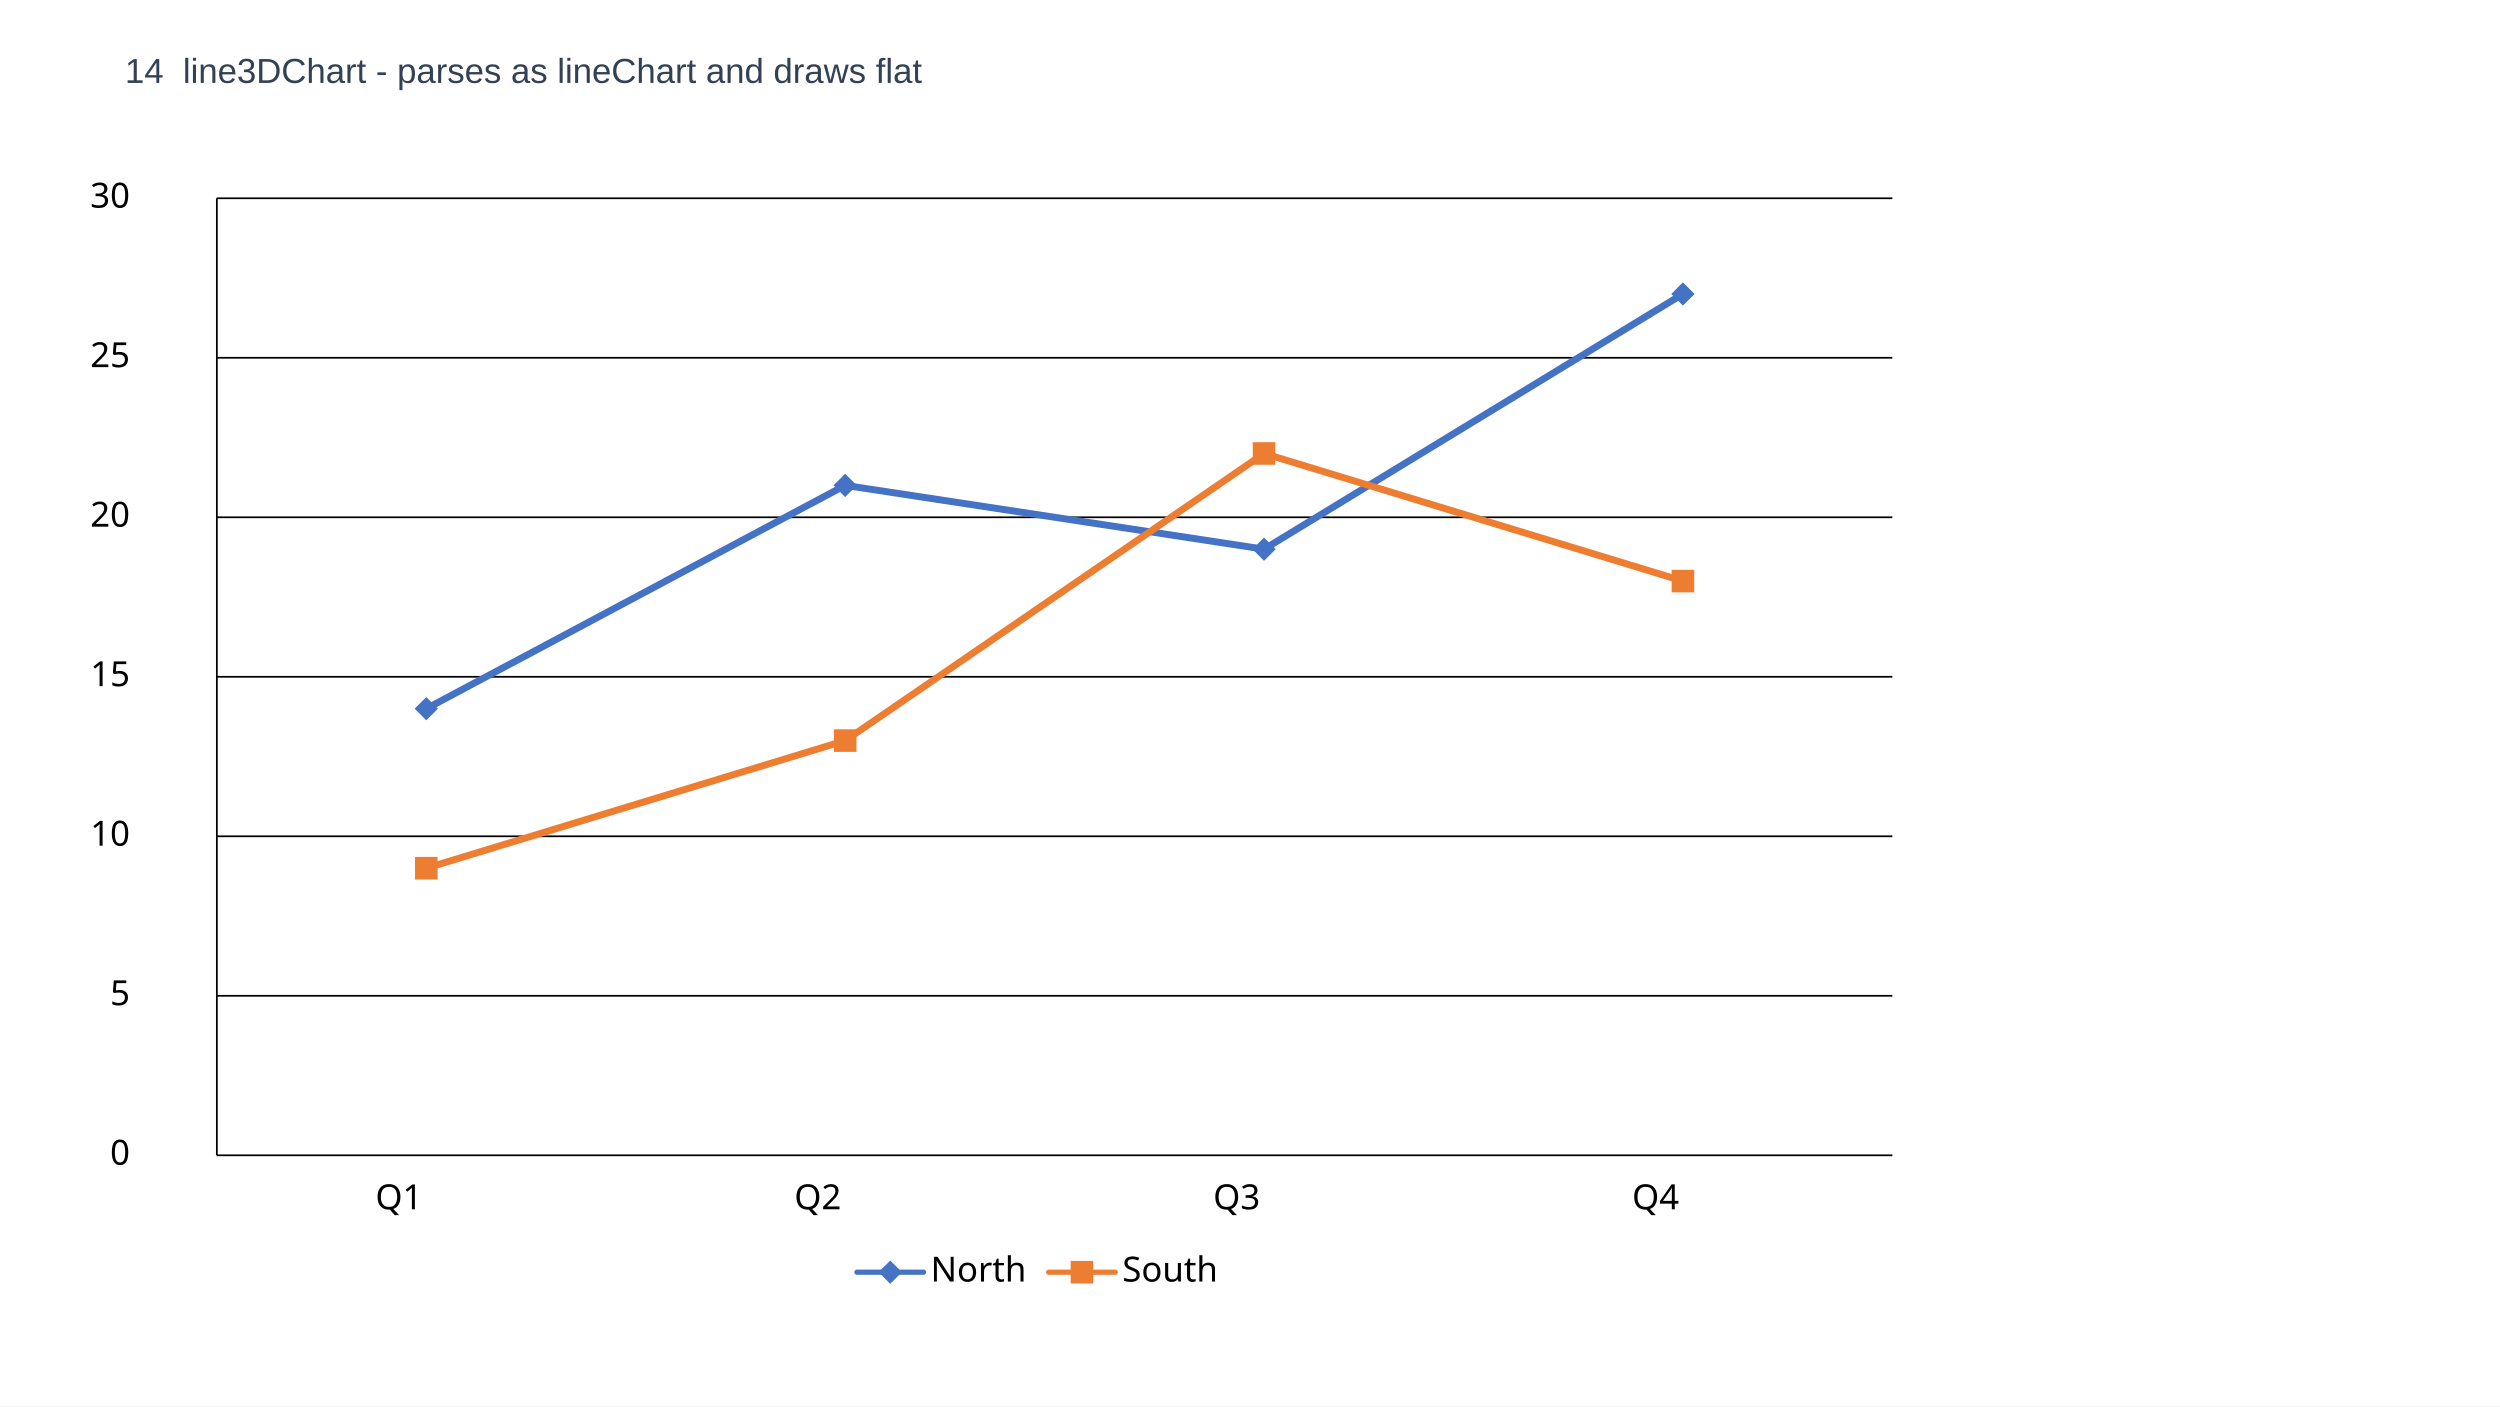
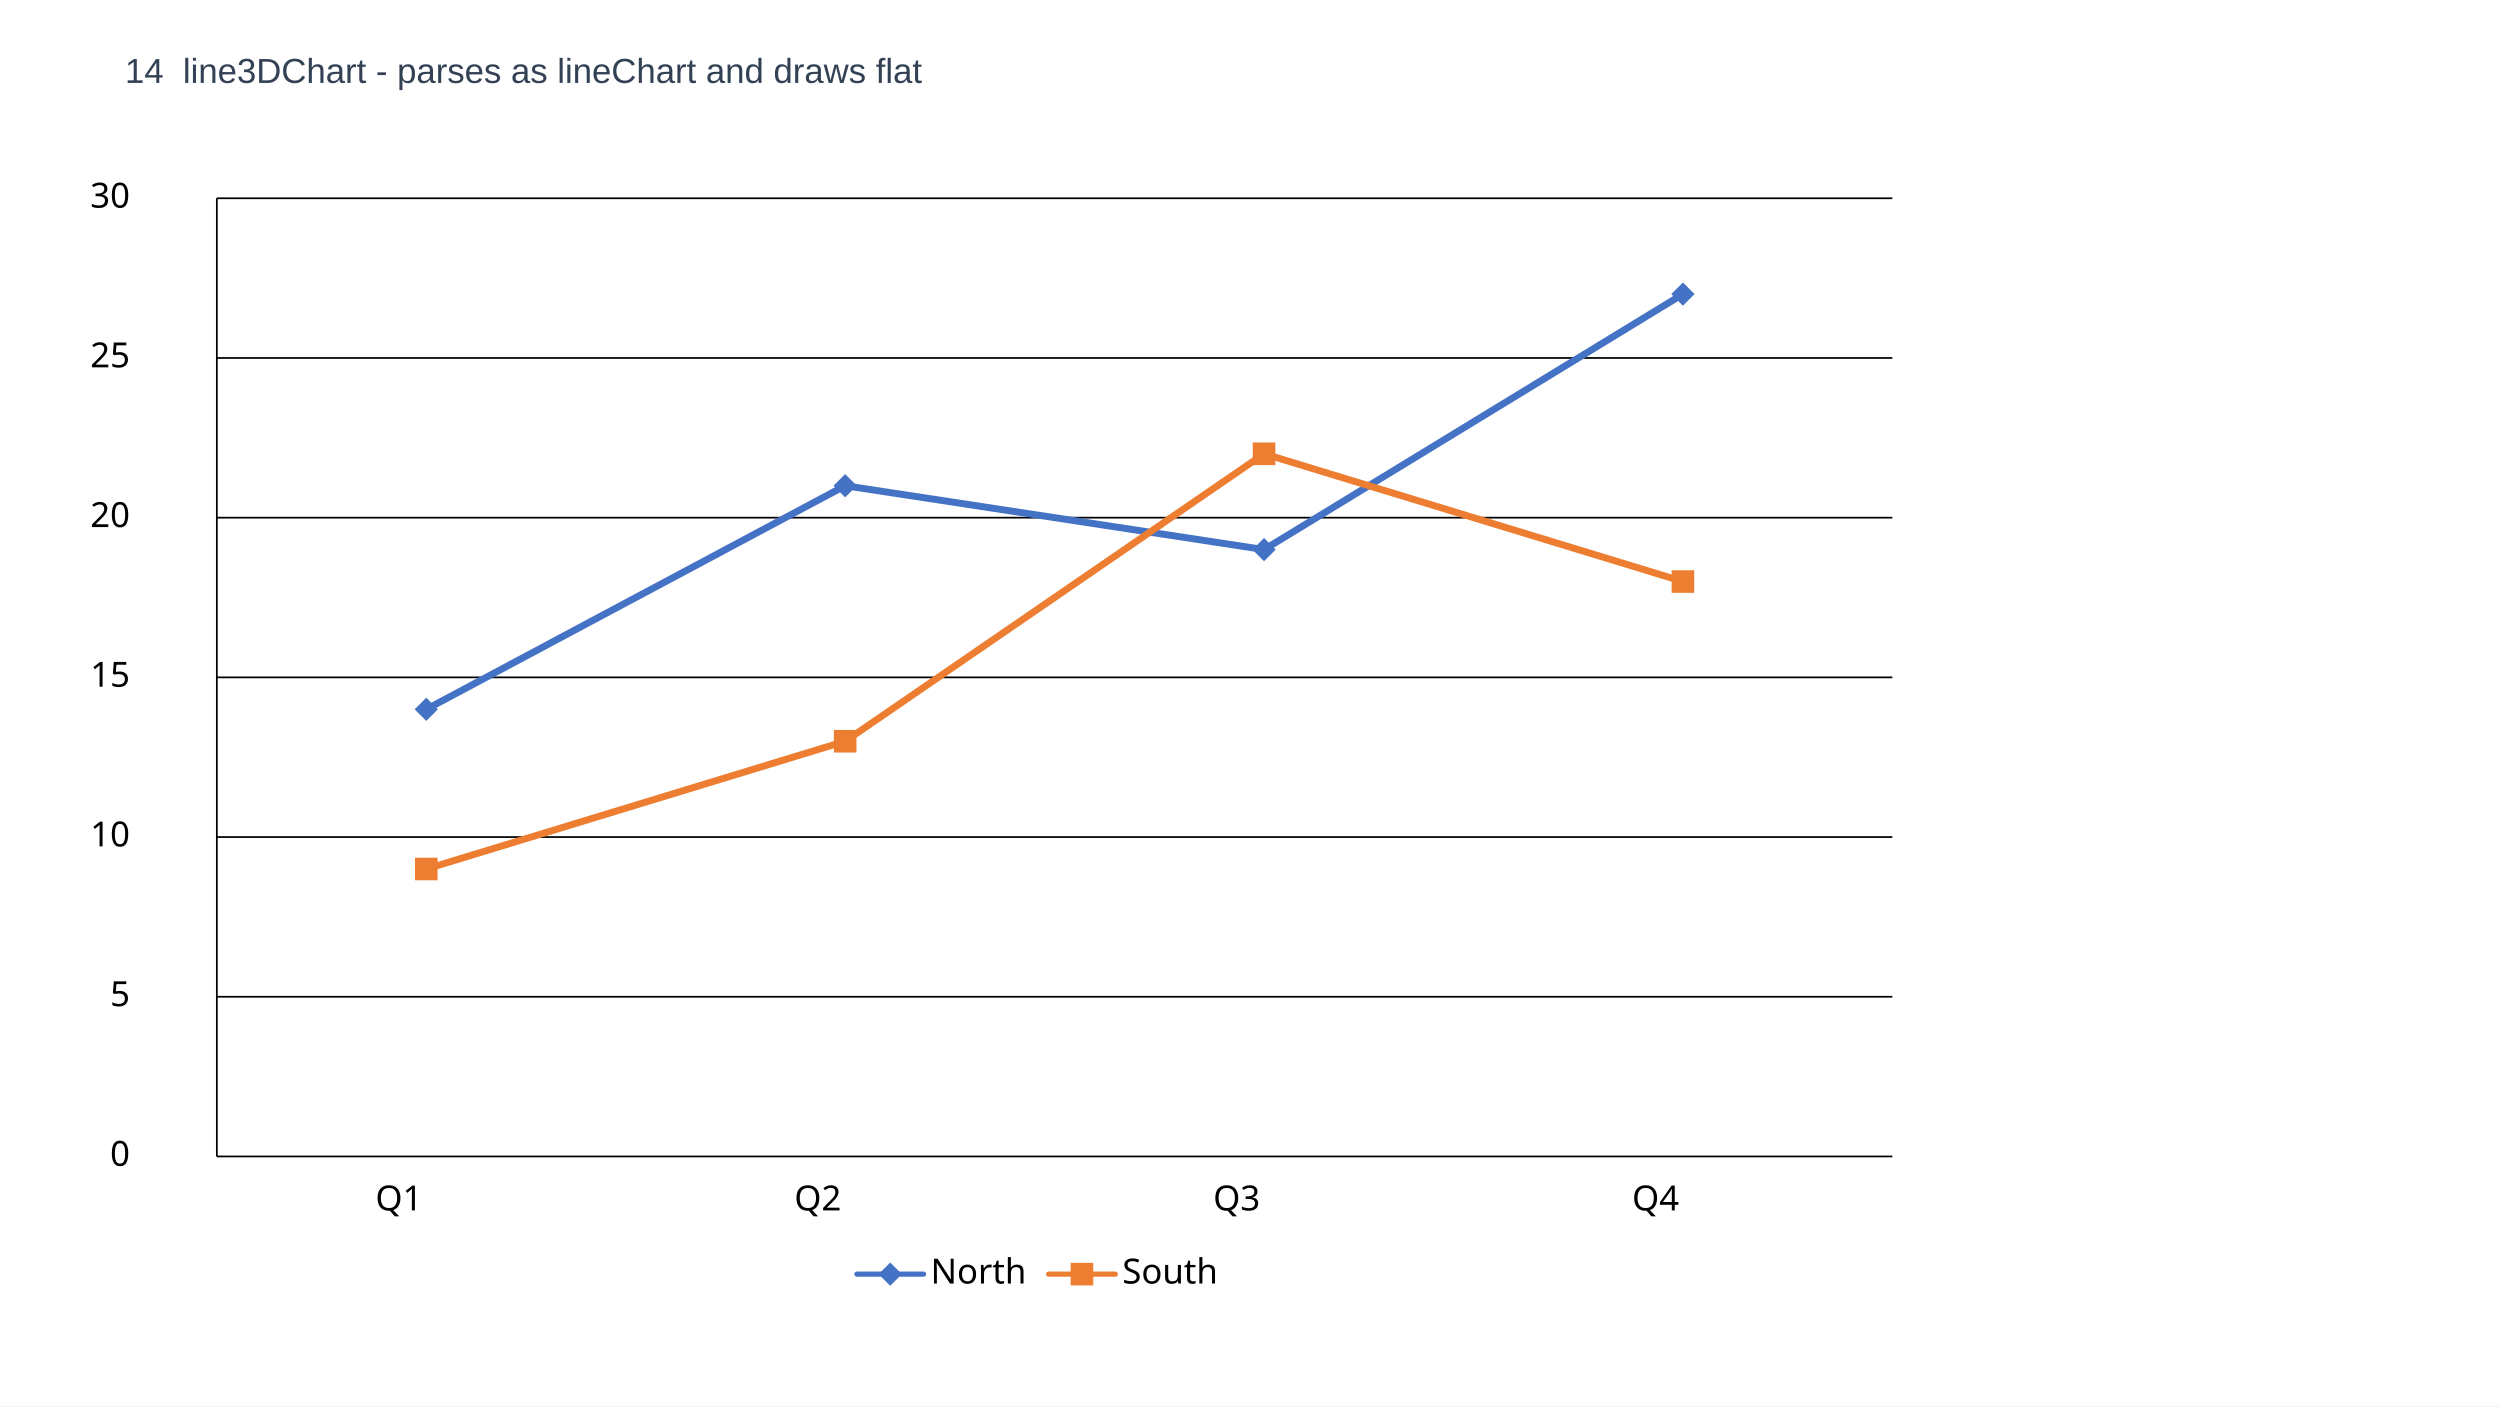
<svg xmlns="http://www.w3.org/2000/svg" viewBox="0 0 960 540" width="960" height="540">
  <rect width="960" height="540" fill="#ffffff" />
  <g role="img" aria-label="Caption" data-pptx-id="269.23" data-pptx-path="0" transform="translate(48, 18.667)">
    <rect fill="none" stroke="none" width="864" height="29.333" />
    <text x="0" y="13.174" xml:space="preserve">
      <tspan x="0" dy="0" text-anchor="start" font-size="13.333" font-family="Arial, Arimo, sans-serif" fill="#334155">14  line3DChart - parses as lineChart and draws flat</tspan>
    </text>
  </g>
  <g role="img" aria-label="line3DChart" data-pptx-id="269.113" data-pptx-path="1" transform="translate(48, 61.333) scale(1, 1) translate(0, 0)">
-     <g transform="translate(35.268, 321.055)">
+     <g transform="translate(35.268, 321.421)">
      <line stroke-width="0.667" stroke="#000000" fill="none" x1="0" y1="0" x2="643.399" y2="0" />
    </g>
-     <g transform="translate(35.268, 259.805)">
+     <g transform="translate(35.268, 260.098)">
      <line stroke-width="0.667" stroke="#000000" fill="none" x1="0" y1="0" x2="643.399" y2="0" />
    </g>
-     <g transform="translate(35.268, 198.555)">
+     <g transform="translate(35.268, 198.774)">
      <line stroke-width="0.667" stroke="#000000" fill="none" x1="0" y1="0" x2="643.399" y2="0" />
    </g>
-     <g transform="translate(35.268, 137.305)">
+     <g transform="translate(35.268, 137.451)">
      <line stroke-width="0.667" stroke="#000000" fill="none" x1="0" y1="0" x2="643.399" y2="0" />
    </g>
-     <g transform="translate(35.268, 76.055)">
+     <g transform="translate(35.268, 76.128)">
      <line stroke-width="0.667" stroke="#000000" fill="none" x1="0" y1="0" x2="643.399" y2="0" />
    </g>
    <g transform="translate(35.268, 14.805)">
      <line stroke-width="0.667" stroke="#000000" fill="none" x1="0" y1="0" x2="643.399" y2="0" />
    </g>
-     <g transform="translate(115.693, 51.555)">
-       <path fill="none" stroke-width="2" stroke="#4472c4" stroke-linecap="round" d="M 0 119.438 L 120.637 55.125 L 241.274 73.5 L 361.912 0" transform="scale(1.333333, 1.333333)" />
+     <g transform="translate(115.693, 51.599)">
+       <path fill="none" stroke-width="2" stroke="#4472c4" stroke-linecap="round" d="M 0 119.58 L 120.637 55.191 L 241.274 73.588 L 361.912 0" transform="scale(1.333333, 1.333333)" />
    </g>
-     <g transform="translate(111.693, 206.805)">
+     <g transform="translate(111.693, 207.039)">
      <polygon fill="#4472c4" stroke-width="0.667" stroke="#4472c4" points="4,0 8,4 4,8 0,4" />
    </g>
-     <g transform="translate(272.542, 121.055)">
+     <g transform="translate(272.542, 121.186)">
      <polygon fill="#4472c4" stroke-width="0.667" stroke="#4472c4" points="4,0 8,4 4,8 0,4" />
    </g>
-     <g transform="translate(433.392, 145.555)">
+     <g transform="translate(433.392, 145.716)">
      <polygon fill="#4472c4" stroke-width="0.667" stroke="#4472c4" points="4,0 8,4 4,8 0,4" />
    </g>
-     <g transform="translate(594.242, 47.555)">
+     <g transform="translate(594.242, 47.599)">
      <polygon fill="#4472c4" stroke-width="0.667" stroke="#4472c4" points="4,0 8,4 4,8 0,4" />
    </g>
-     <g transform="translate(115.693, 112.805)">
-       <path fill="none" stroke-width="2" stroke="#ed7d31" stroke-linecap="round" d="M 0 119.438 L 120.637 82.688 L 241.274 0 L 361.912 36.75" transform="scale(1.333333, 1.333333)" />
+     <g transform="translate(115.693, 112.922)">
+       <path fill="none" stroke-width="2" stroke="#ed7d31" stroke-linecap="round" d="M 0 119.58 L 120.637 82.786 L 241.274 0 L 361.912 36.794" transform="scale(1.333333, 1.333333)" />
    </g>
-     <g transform="translate(111.693, 268.055)">
+     <g transform="translate(111.693, 268.362)">
      <rect fill="#ed7d31" stroke-width="0.667" stroke="#ed7d31" width="8" height="8" />
    </g>
-     <g transform="translate(272.542, 219.055)">
+     <g transform="translate(272.542, 219.304)">
      <rect fill="#ed7d31" stroke-width="0.667" stroke="#ed7d31" width="8" height="8" />
    </g>
-     <g transform="translate(433.392, 108.805)">
+     <g transform="translate(433.392, 108.922)">
      <rect fill="#ed7d31" stroke-width="0.667" stroke="#ed7d31" width="8" height="8" />
    </g>
-     <g transform="translate(594.242, 157.805)">
+     <g transform="translate(594.242, 157.98)">
      <rect fill="#ed7d31" stroke-width="0.667" stroke="#ed7d31" width="8" height="8" />
    </g>
    <g transform="translate(35.268, 14.805)">
-       <line stroke-width="0.667" stroke="#000000" fill="none" x1="0" y1="0" x2="0" y2="367.501" />
+       <line stroke-width="0.667" stroke="#000000" fill="none" x1="0" y1="0" x2="0" y2="367.939" />
    </g>
-     <g transform="translate(35.268, 382.305)">
+     <g transform="translate(35.268, 382.744)">
      <line stroke-width="0.667" stroke="#000000" fill="none" x1="0" y1="0" x2="643.399" y2="0" />
    </g>
-     <g transform="translate(0, 373.662)">
+     <g transform="translate(0, 374.101)">
      <rect fill="none" stroke="none" width="22.911" height="24.414" />
      <text x="0" y="12.243" xml:space="preserve">
        <tspan x="22.911" dy="0" text-anchor="end" font-size="13.333" font-family="Aptos, Carlito, sans-serif" fill="#000000">0</tspan>
      </text>
    </g>
-     <g transform="translate(0, 312.412)">
+     <g transform="translate(0, 312.777)">
      <rect fill="none" stroke="none" width="22.911" height="24.414" />
      <text x="0" y="12.243" xml:space="preserve">
        <tspan x="22.911" dy="0" text-anchor="end" font-size="13.333" font-family="Aptos, Carlito, sans-serif" fill="#000000">5</tspan>
      </text>
    </g>
-     <g transform="translate(0, 251.162)">
+     <g transform="translate(0, 251.454)">
      <rect fill="none" stroke="none" width="22.911" height="24.414" />
      <text x="0" y="12.243" xml:space="preserve">
        <tspan x="22.911" dy="0" text-anchor="end" font-size="13.333" font-family="Aptos, Carlito, sans-serif" fill="#000000">10</tspan>
      </text>
    </g>
-     <g transform="translate(0, 189.911)">
+     <g transform="translate(0, 190.131)">
      <rect fill="none" stroke="none" width="22.911" height="24.414" />
      <text x="0" y="12.243" xml:space="preserve">
        <tspan x="22.911" dy="0" text-anchor="end" font-size="13.333" font-family="Aptos, Carlito, sans-serif" fill="#000000">15</tspan>
      </text>
    </g>
-     <g transform="translate(0, 128.661)">
+     <g transform="translate(0, 128.808)">
      <rect fill="none" stroke="none" width="22.911" height="24.414" />
      <text x="0" y="12.243" xml:space="preserve">
        <tspan x="22.911" dy="0" text-anchor="end" font-size="13.333" font-family="Aptos, Carlito, sans-serif" fill="#000000">20</tspan>
      </text>
    </g>
-     <g transform="translate(0, 67.411)">
+     <g transform="translate(0, 67.484)">
      <rect fill="none" stroke="none" width="22.911" height="24.414" />
      <text x="0" y="12.243" xml:space="preserve">
        <tspan x="22.911" dy="0" text-anchor="end" font-size="13.333" font-family="Aptos, Carlito, sans-serif" fill="#000000">25</tspan>
      </text>
    </g>
    <g transform="translate(0, 6.161)">
      <rect fill="none" stroke="none" width="22.911" height="24.414" />
      <text x="0" y="12.243" xml:space="preserve">
        <tspan x="22.911" dy="0" text-anchor="end" font-size="13.333" font-family="Aptos, Carlito, sans-serif" fill="#000000">30</tspan>
      </text>
    </g>
-     <g transform="translate(35.268, 390.781)">
+     <g transform="translate(35.268, 391.22)">
      <rect fill="none" stroke="none" width="160.85" height="24.414" />
      <text x="0" y="12.243" xml:space="preserve">
        <tspan x="80.425" dy="0" text-anchor="middle" font-size="13.333" font-family="Aptos, Carlito, sans-serif" fill="#000000">Q1</tspan>
      </text>
    </g>
-     <g transform="translate(196.118, 390.781)">
+     <g transform="translate(196.118, 391.22)">
      <rect fill="none" stroke="none" width="160.85" height="24.414" />
      <text x="0" y="12.243" xml:space="preserve">
        <tspan x="80.425" dy="0" text-anchor="middle" font-size="13.333" font-family="Aptos, Carlito, sans-serif" fill="#000000">Q2</tspan>
      </text>
    </g>
-     <g transform="translate(356.967, 390.781)">
+     <g transform="translate(356.967, 391.22)">
      <rect fill="none" stroke="none" width="160.85" height="24.414" />
      <text x="0" y="12.243" xml:space="preserve">
        <tspan x="80.425" dy="0" text-anchor="middle" font-size="13.333" font-family="Aptos, Carlito, sans-serif" fill="#000000">Q3</tspan>
      </text>
    </g>
-     <g transform="translate(517.817, 390.781)">
+     <g transform="translate(517.817, 391.22)">
      <rect fill="none" stroke="none" width="160.85" height="24.414" />
      <text x="0" y="12.243" xml:space="preserve">
        <tspan x="80.425" dy="0" text-anchor="middle" font-size="13.333" font-family="Aptos, Carlito, sans-serif" fill="#000000">Q4</tspan>
      </text>
    </g>
-     <g transform="translate(281.053, 427.187)">
+     <g transform="translate(281.053, 427.943)">
      <line stroke-width="2" stroke="#4472c4" stroke-linecap="round" fill="none" x1="0" y1="0" x2="25.6" y2="0" />
    </g>
-     <g transform="translate(289.853, 423.187)">
+     <g transform="translate(289.853, 423.943)">
      <polygon fill="#4472c4" stroke-width="0.667" stroke="#4472c4" points="4,0 8,4 4,8 0,4" />
    </g>
-     <g transform="translate(309.353, 418.543)">
+     <g transform="translate(309.353, 419.3)">
      <rect fill="none" stroke="none" width="46.224" height="24.414" />
      <text x="0" y="12.243" xml:space="preserve">
        <tspan x="0" dy="0" text-anchor="start" font-size="13.333" font-family="Aptos, Carlito, sans-serif" fill="#000000">North</tspan>
      </text>
    </g>
-     <g transform="translate(354.67, 427.187)">
+     <g transform="translate(354.67, 427.943)">
      <line stroke-width="2" stroke="#ed7d31" stroke-linecap="round" fill="none" x1="0" y1="0" x2="25.6" y2="0" />
    </g>
-     <g transform="translate(363.47, 423.187)">
+     <g transform="translate(363.47, 423.943)">
      <rect fill="#ed7d31" stroke-width="0.667" stroke="#ed7d31" width="8" height="8" />
    </g>
-     <g transform="translate(382.97, 418.543)">
+     <g transform="translate(382.97, 419.3)">
      <rect fill="none" stroke="none" width="47.344" height="24.414" />
      <text x="0" y="12.243" xml:space="preserve">
        <tspan x="0" dy="0" text-anchor="start" font-size="13.333" font-family="Aptos, Carlito, sans-serif" fill="#000000">South</tspan>
      </text>
    </g>
  </g>
</svg>
